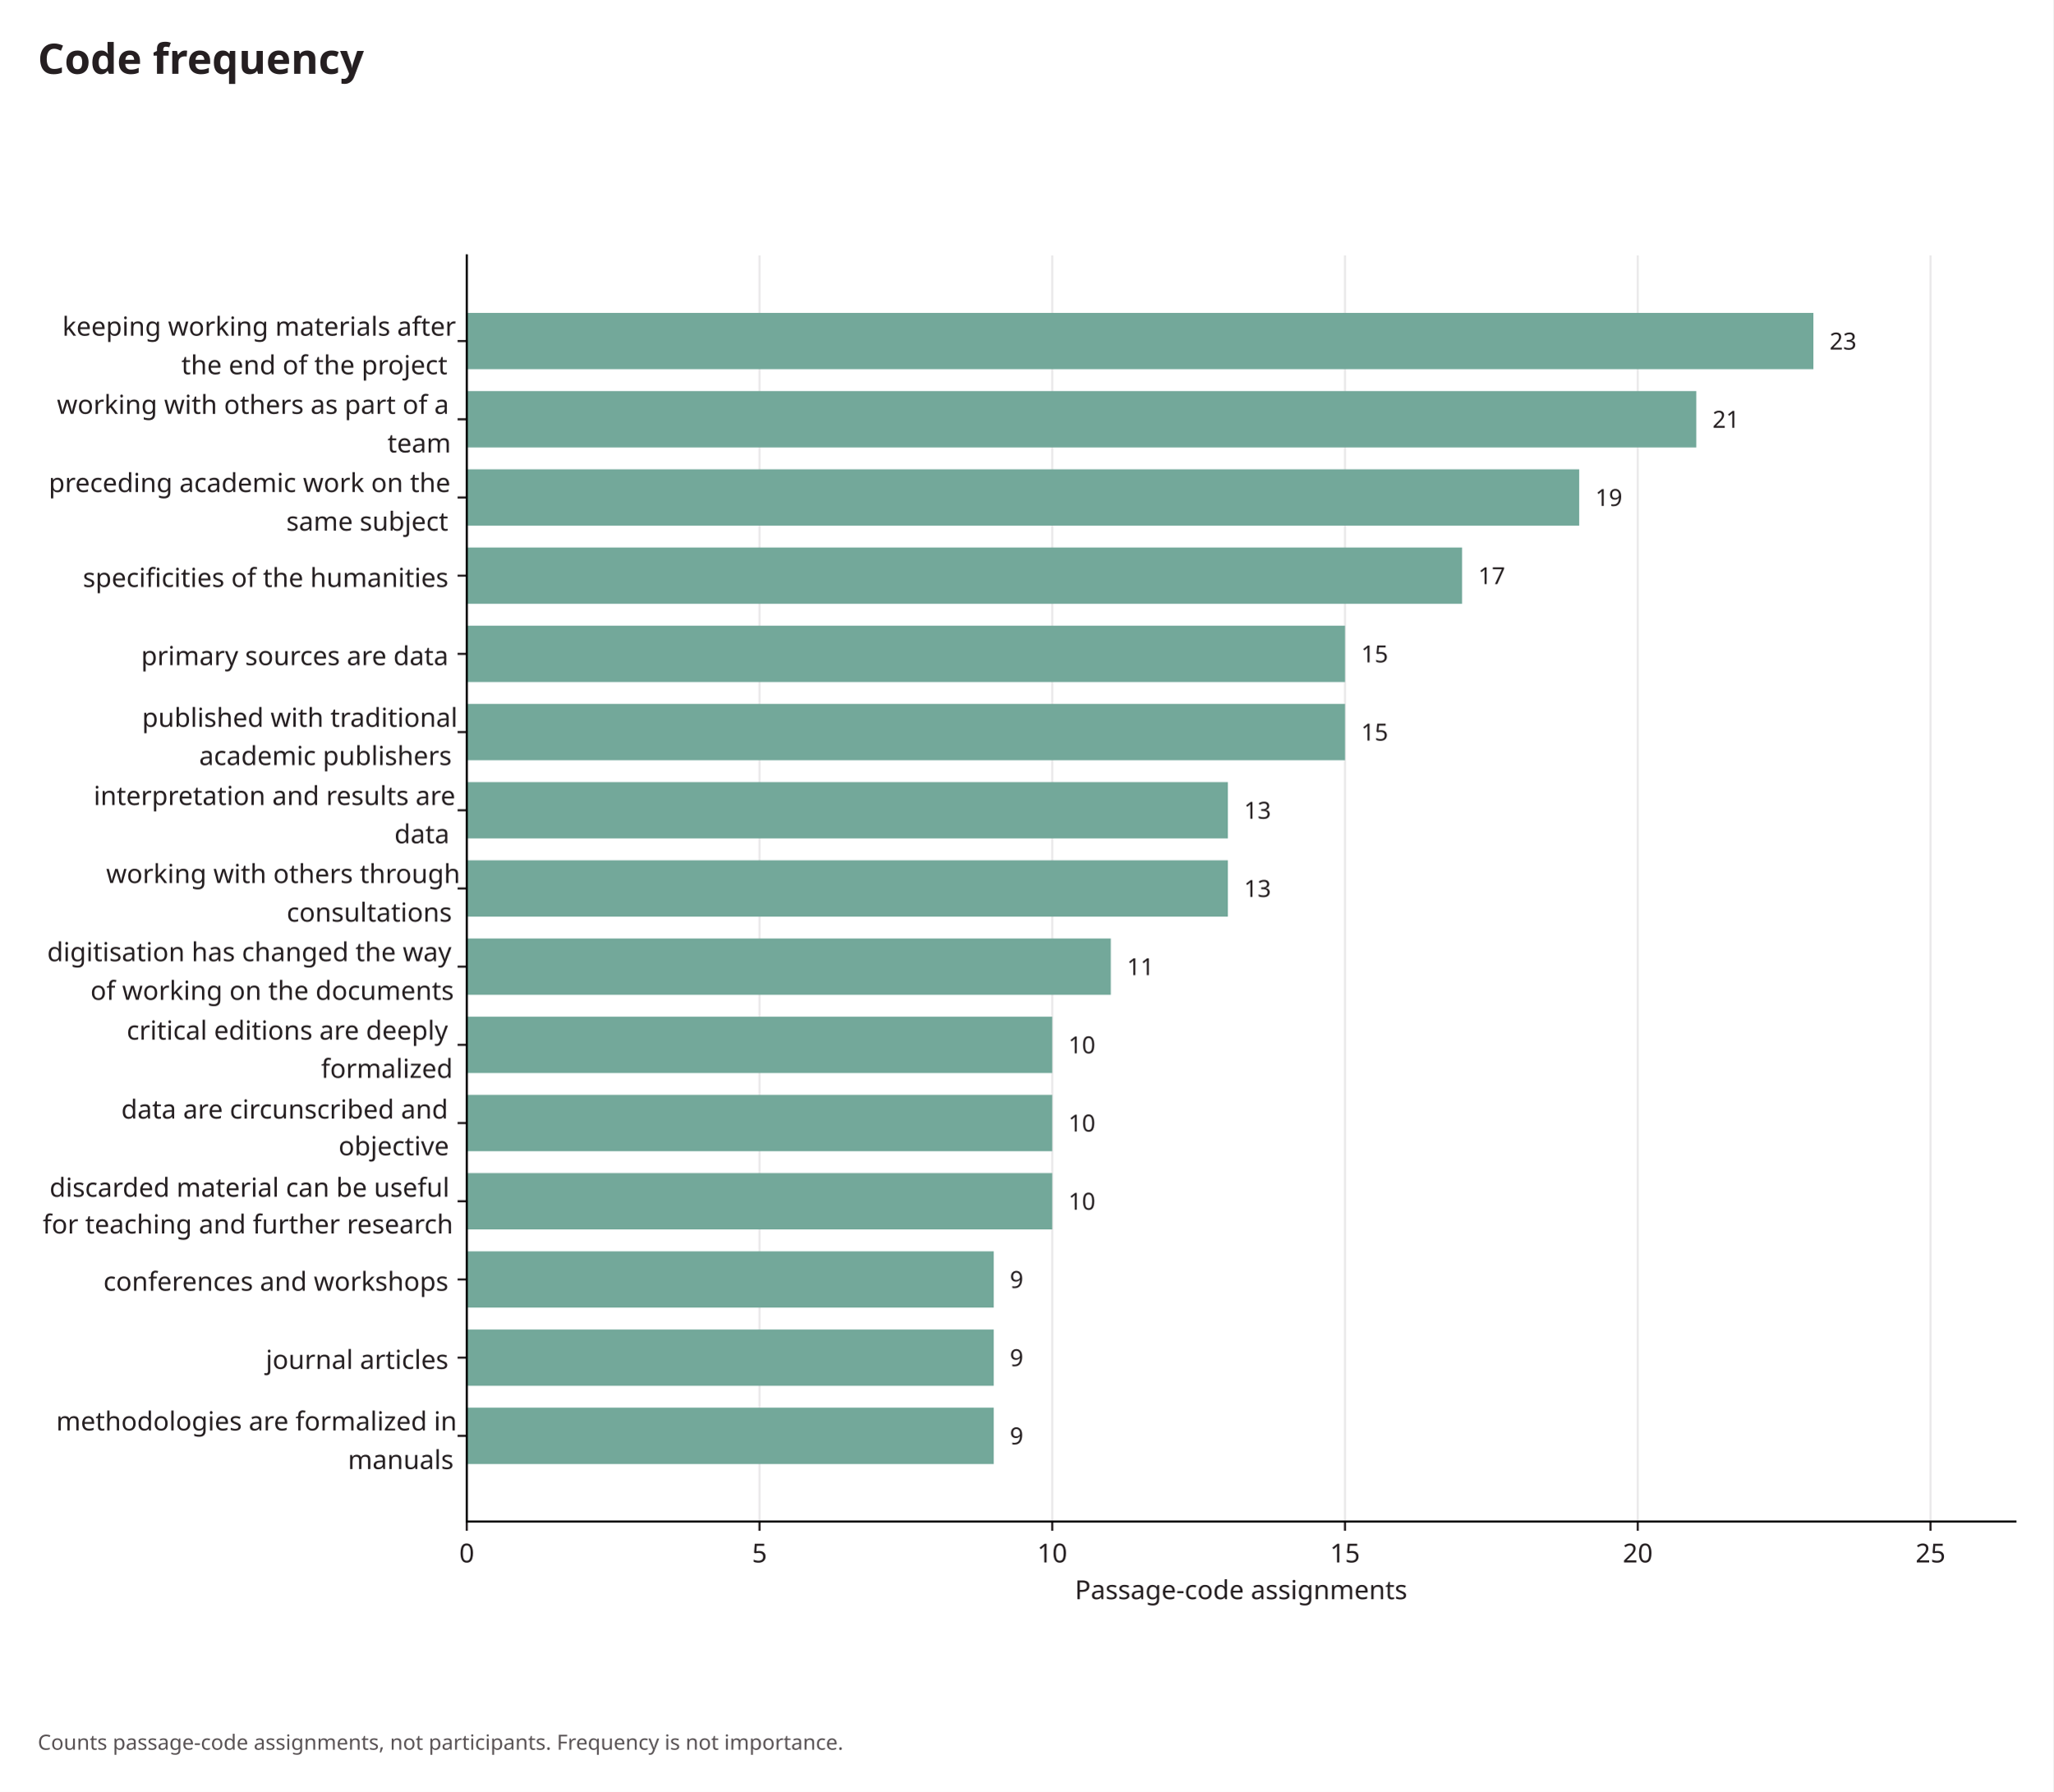
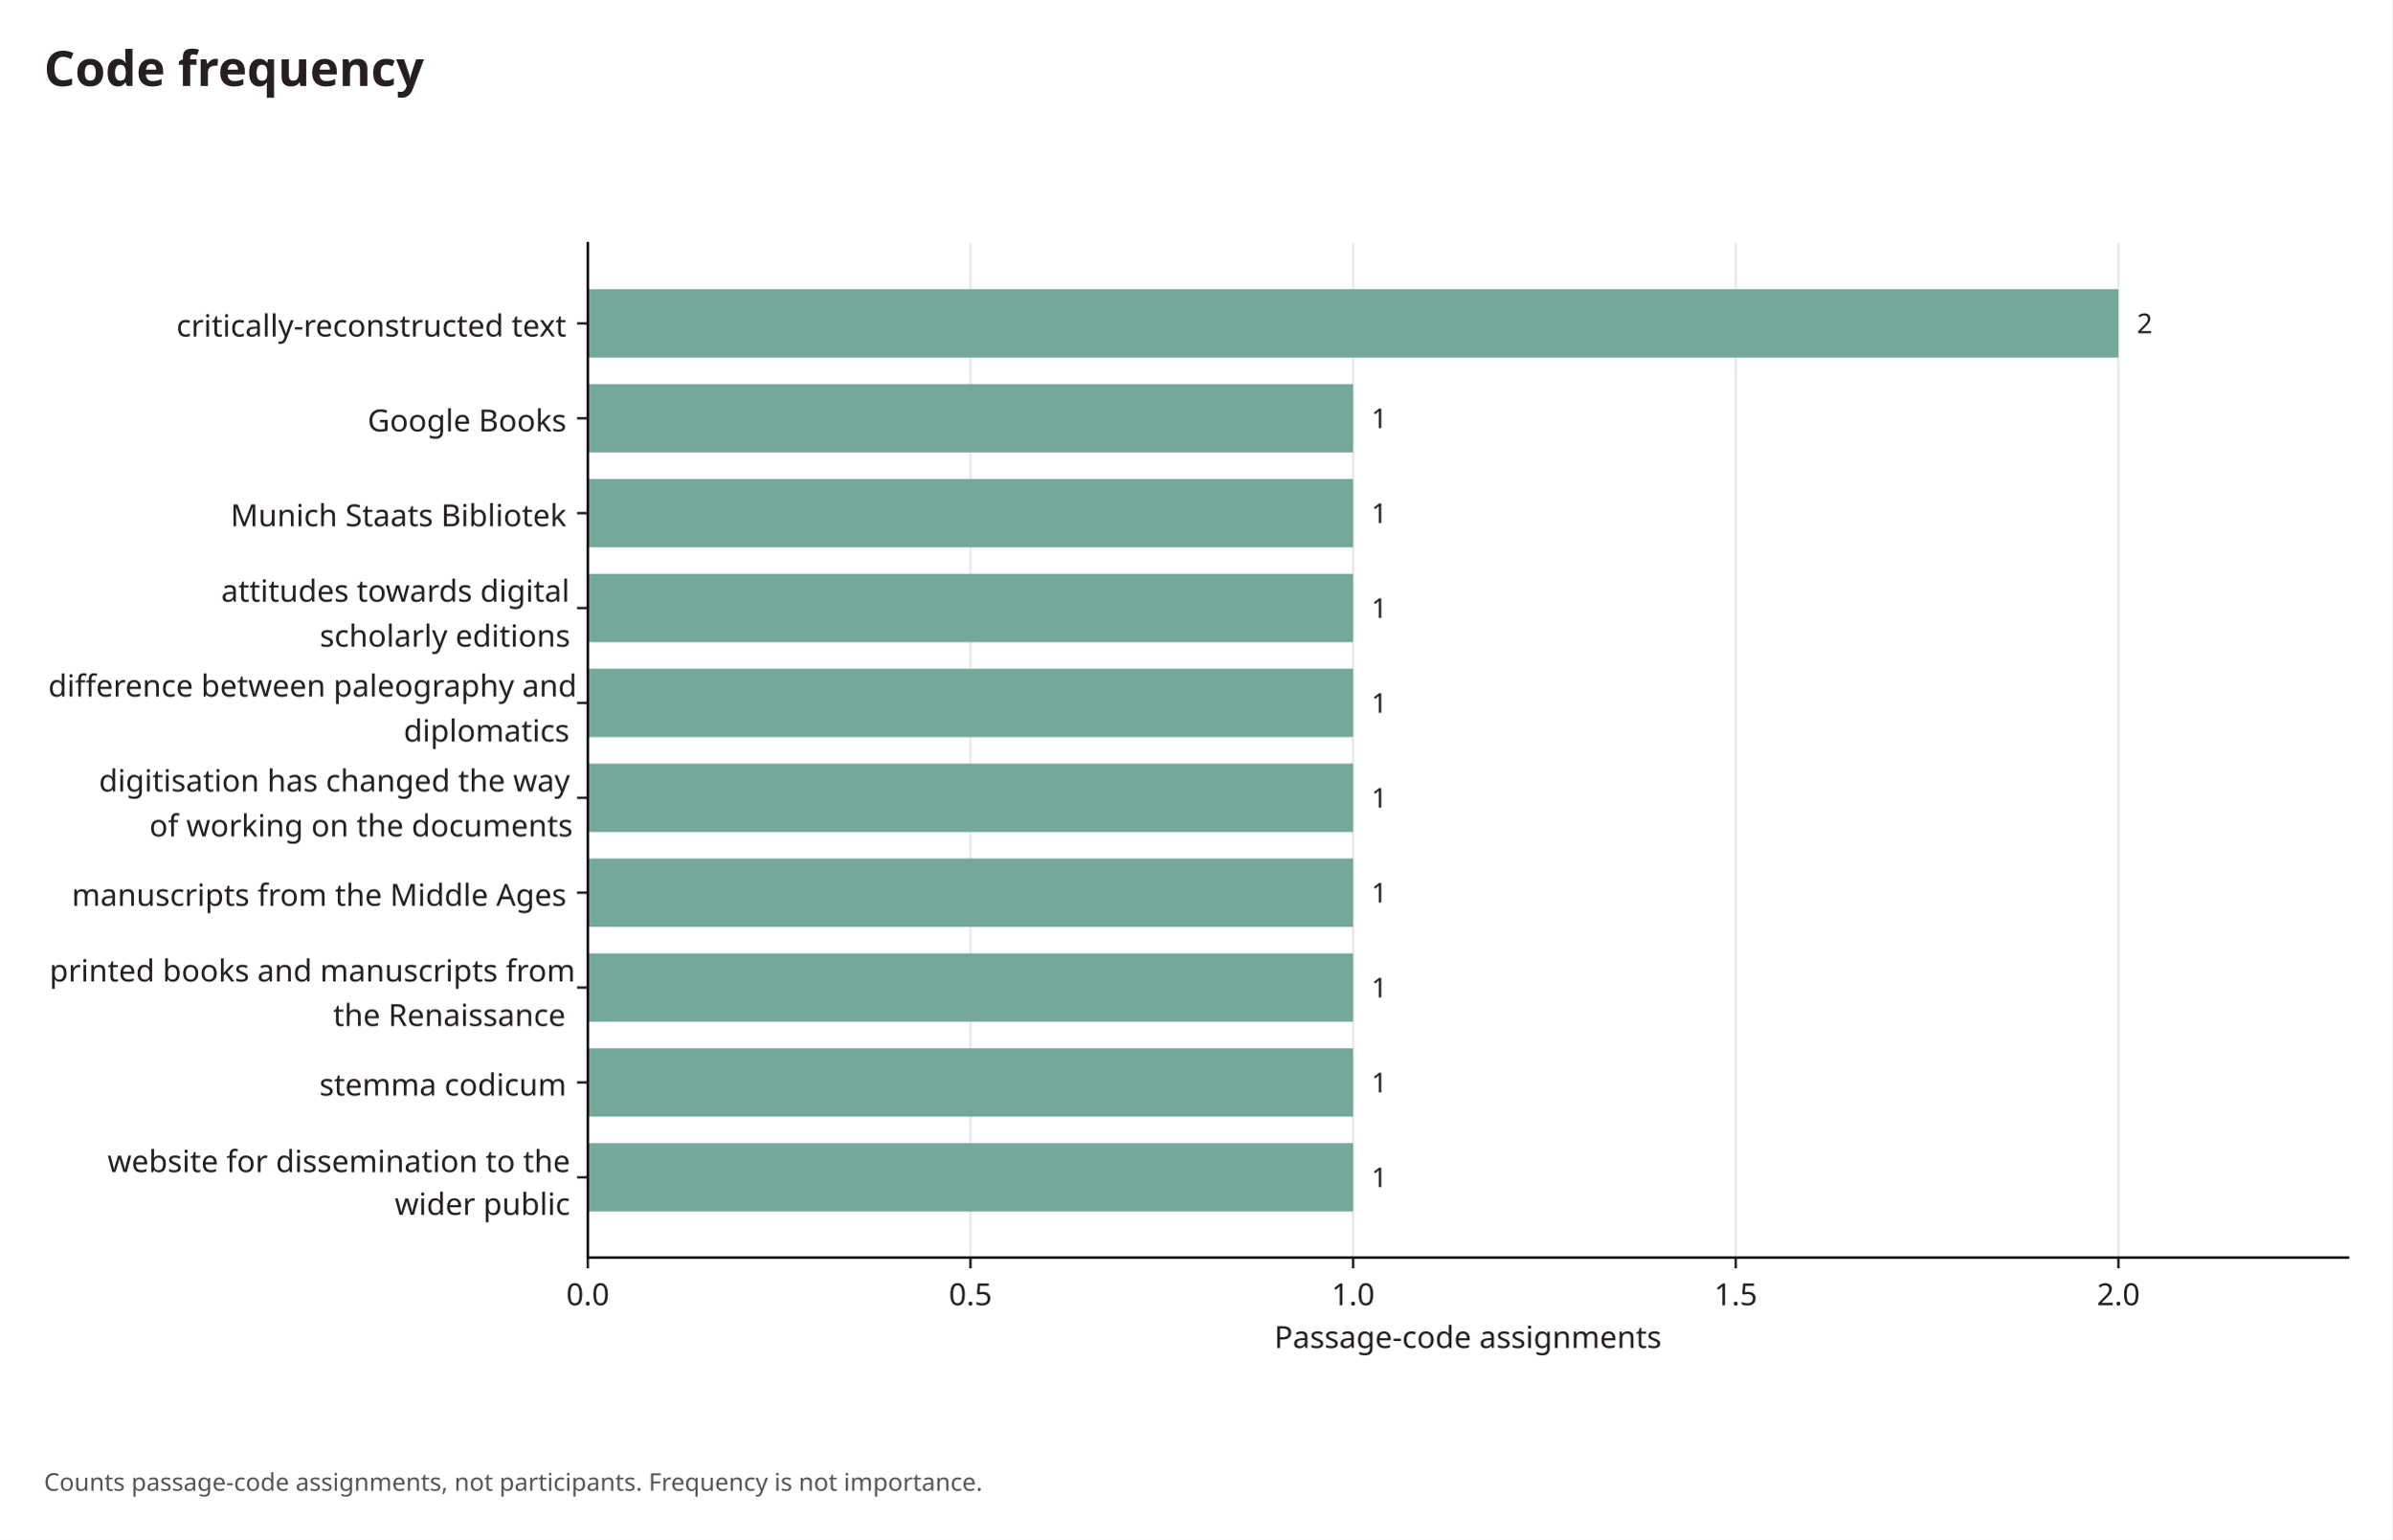
- <svg xmlns="http://www.w3.org/2000/svg" xmlns:xlink="http://www.w3.org/1999/xlink" width="783pt" height="683.388pt" viewBox="0 0 783 683.388" version="1.1">
+ <svg xmlns="http://www.w3.org/2000/svg" xmlns:xlink="http://www.w3.org/1999/xlink" width="783pt" height="504.238pt" viewBox="0 0 783 504.238" version="1.1">
  <defs>
    <style type="text/css">*{stroke-linejoin: round; stroke-linecap: butt}</style>
  </defs>
  <g id="figure_1">
    <g id="patch_1">
-       <path d="M 0 683.388  L 783 683.388  L 783 0  L 0 0  z " style="fill: #ffffff" />
+       <path d="M 0 504.238  L 783 504.238  L 783 0  L 0 0  z " style="fill: #ffffff" />
    </g>
    <g id="axes_1">
      <g id="patch_2">
-         <path d="M 178 580.274  L 768.6 580.274  L 768.6 97.38  L 178 97.38  z " style="fill: #ffffff" />
+         <path d="M 192.4 411.794  L 768.6 411.794  L 768.6 79.596  L 192.4 79.596  z " style="fill: #ffffff" />
      </g>
      <g id="matplotlib.axis_1">
        <g id="xtick_1">
          <g id="line2d_1">
-             <path d="M 178 580.274  L 178 97.38  " clip-path="url(#p683e460eb7)" style="fill: none; stroke: #eae9ea; stroke-width: 0.8; stroke-linecap: square" />
+             <path d="M 192.4 411.794  L 192.4 79.596  " clip-path="url(#pdab60624d7)" style="fill: none; stroke: #eae9ea; stroke-width: 0.8; stroke-linecap: square" />
          </g>
          <g id="line2d_2">
            <defs>
              <path id="m6c3acc10ae" d="M 0 0  L 0 3.5  " style="stroke: #251f21; stroke-width: 0.8" />
            </defs>
            <g>
-               <use xlink:href="#m6c3acc10ae" x="178" y="580.274" style="fill: #251f21; stroke: #251f21; stroke-width: 0.8" />
+               <use xlink:href="#m6c3acc10ae" x="192.4" y="411.794" style="fill: #251f21; stroke: #251f21; stroke-width: 0.8" />
            </g>
          </g>
          <g id="text_1">
-             <text style="font-size: 10px; font-family: 'PingFang SC'; text-anchor: middle; fill: #251f21" x="178" y="595.874" transform="rotate(-0 178 595.8737)">0</text>
+             <text style="font-size: 10px; font-family: 'PingFang SC'; text-anchor: middle; fill: #251f21" x="192.4" y="427.394" transform="rotate(-0 192.4 427.3938)">0.0</text>
          </g>
        </g>
        <g id="xtick_2">
          <g id="line2d_3">
-             <path d="M 289.645 580.274  L 289.645 97.38  " clip-path="url(#p683e460eb7)" style="fill: none; stroke: #eae9ea; stroke-width: 0.8; stroke-linecap: square" />
+             <path d="M 317.661 411.794  L 317.661 79.596  " clip-path="url(#pdab60624d7)" style="fill: none; stroke: #eae9ea; stroke-width: 0.8; stroke-linecap: square" />
          </g>
          <g id="line2d_4">
            <g>
-               <use xlink:href="#m6c3acc10ae" x="289.645" y="580.274" style="fill: #251f21; stroke: #251f21; stroke-width: 0.8" />
+               <use xlink:href="#m6c3acc10ae" x="317.661" y="411.794" style="fill: #251f21; stroke: #251f21; stroke-width: 0.8" />
            </g>
          </g>
          <g id="text_2">
-             <text style="font-size: 10px; font-family: 'PingFang SC'; text-anchor: middle; fill: #251f21" x="289.645" y="595.874" transform="rotate(-0 289.6446 595.8737)">5</text>
+             <text style="font-size: 10px; font-family: 'PingFang SC'; text-anchor: middle; fill: #251f21" x="317.661" y="427.394" transform="rotate(-0 317.6609 427.3938)">0.5</text>
          </g>
        </g>
        <g id="xtick_3">
          <g id="line2d_5">
-             <path d="M 401.289 580.274  L 401.289 97.38  " clip-path="url(#p683e460eb7)" style="fill: none; stroke: #eae9ea; stroke-width: 0.8; stroke-linecap: square" />
+             <path d="M 442.922 411.794  L 442.922 79.596  " clip-path="url(#pdab60624d7)" style="fill: none; stroke: #eae9ea; stroke-width: 0.8; stroke-linecap: square" />
          </g>
          <g id="line2d_6">
            <g>
-               <use xlink:href="#m6c3acc10ae" x="401.289" y="580.274" style="fill: #251f21; stroke: #251f21; stroke-width: 0.8" />
+               <use xlink:href="#m6c3acc10ae" x="442.922" y="411.794" style="fill: #251f21; stroke: #251f21; stroke-width: 0.8" />
            </g>
          </g>
          <g id="text_3">
-             <text style="font-size: 10px; font-family: 'PingFang SC'; text-anchor: middle; fill: #251f21" x="401.289" y="595.874" transform="rotate(-0 401.2892 595.8737)">10</text>
+             <text style="font-size: 10px; font-family: 'PingFang SC'; text-anchor: middle; fill: #251f21" x="442.922" y="427.394" transform="rotate(-0 442.9217 427.3938)">1.0</text>
          </g>
        </g>
        <g id="xtick_4">
          <g id="line2d_7">
-             <path d="M 512.934 580.274  L 512.934 97.38  " clip-path="url(#p683e460eb7)" style="fill: none; stroke: #eae9ea; stroke-width: 0.8; stroke-linecap: square" />
+             <path d="M 568.183 411.794  L 568.183 79.596  " clip-path="url(#pdab60624d7)" style="fill: none; stroke: #eae9ea; stroke-width: 0.8; stroke-linecap: square" />
          </g>
          <g id="line2d_8">
            <g>
-               <use xlink:href="#m6c3acc10ae" x="512.934" y="580.274" style="fill: #251f21; stroke: #251f21; stroke-width: 0.8" />
+               <use xlink:href="#m6c3acc10ae" x="568.183" y="411.794" style="fill: #251f21; stroke: #251f21; stroke-width: 0.8" />
            </g>
          </g>
          <g id="text_4">
-             <text style="font-size: 10px; font-family: 'PingFang SC'; text-anchor: middle; fill: #251f21" x="512.934" y="595.874" transform="rotate(-0 512.9338 595.8737)">15</text>
+             <text style="font-size: 10px; font-family: 'PingFang SC'; text-anchor: middle; fill: #251f21" x="568.183" y="427.394" transform="rotate(-0 568.1826 427.3938)">1.5</text>
          </g>
        </g>
        <g id="xtick_5">
          <g id="line2d_9">
-             <path d="M 624.578 580.274  L 624.578 97.38  " clip-path="url(#p683e460eb7)" style="fill: none; stroke: #eae9ea; stroke-width: 0.8; stroke-linecap: square" />
+             <path d="M 693.443 411.794  L 693.443 79.596  " clip-path="url(#pdab60624d7)" style="fill: none; stroke: #eae9ea; stroke-width: 0.8; stroke-linecap: square" />
          </g>
          <g id="line2d_10">
            <g>
-               <use xlink:href="#m6c3acc10ae" x="624.578" y="580.274" style="fill: #251f21; stroke: #251f21; stroke-width: 0.8" />
+               <use xlink:href="#m6c3acc10ae" x="693.443" y="411.794" style="fill: #251f21; stroke: #251f21; stroke-width: 0.8" />
            </g>
          </g>
          <g id="text_5">
-             <text style="font-size: 10px; font-family: 'PingFang SC'; text-anchor: middle; fill: #251f21" x="624.578" y="595.874" transform="rotate(-0 624.5784 595.8737)">20</text>
-           </g>
-         </g>
-         <g id="xtick_6">
-           <g id="line2d_11">
-             <path d="M 736.223 580.274  L 736.223 97.38  " clip-path="url(#p683e460eb7)" style="fill: none; stroke: #eae9ea; stroke-width: 0.8; stroke-linecap: square" />
-           </g>
-           <g id="line2d_12">
-             <g>
-               <use xlink:href="#m6c3acc10ae" x="736.223" y="580.274" style="fill: #251f21; stroke: #251f21; stroke-width: 0.8" />
-             </g>
-           </g>
-           <g id="text_6">
-             <text style="font-size: 10px; font-family: 'PingFang SC'; text-anchor: middle; fill: #251f21" x="736.223" y="595.874" transform="rotate(-0 736.2231 595.8737)">25</text>
-           </g>
-         </g>
-         <g id="text_7">
-           <text style="font-size: 10px; font-family: 'PingFang SC'; text-anchor: middle; fill: #251f21" x="473.3" y="609.874" transform="rotate(-0 473.3 609.8737)">Passage-code assignments</text>
+             <text style="font-size: 10px; font-family: 'PingFang SC'; text-anchor: middle; fill: #251f21" x="693.443" y="427.394" transform="rotate(-0 693.4435 427.3938)">2.0</text>
+           </g>
+         </g>
+         <g id="text_6">
+           <text style="font-size: 10px; font-family: 'PingFang SC'; text-anchor: middle; fill: #251f21" x="480.5" y="441.394" transform="rotate(-0 480.5 441.3938)">Passage-code assignments</text>
        </g>
      </g>
      <g id="matplotlib.axis_2">
        <g id="ytick_1">
-           <g id="line2d_13">
+           <g id="line2d_11">
            <defs>
              <path id="mcf27317821" d="M 0 0  L -3.5 0  " style="stroke: #251f21; stroke-width: 0.8" />
            </defs>
            <g>
-               <use xlink:href="#mcf27317821" x="178" y="547.588" style="fill: #251f21; stroke: #251f21; stroke-width: 0.8" />
+               <use xlink:href="#mcf27317821" x="192.4" y="385.509" style="fill: #251f21; stroke: #251f21; stroke-width: 0.8" />
+             </g>
+           </g>
+           <g id="text_7">
+             <text style="font-size: 10px; font-family: 'PingFang SC'; fill: #251f21" transform="translate(35.18594 383.8087)">website for dissemination to the</text>
+             <text style="font-size: 10px; font-family: 'PingFang SC'; fill: #251f21" transform="translate(129.2031 397.8087)">wider public</text>
+           </g>
+         </g>
+         <g id="ytick_2">
+           <g id="line2d_12">
+             <g>
+               <use xlink:href="#mcf27317821" x="192.4" y="354.439" style="fill: #251f21; stroke: #251f21; stroke-width: 0.8" />
            </g>
          </g>
          <g id="text_8">
-             <text style="font-size: 10px; font-family: 'PingFang SC'; fill: #251f21" transform="translate(21.43594 545.5276)">methodologies are formalized in</text>
-             <text style="font-size: 10px; font-family: 'PingFang SC'; fill: #251f21" transform="translate(132.6781 560.2479)">manuals</text>
-           </g>
-         </g>
-         <g id="ytick_2">
+             <text style="font-size: 10px; font-family: 'PingFang SC'; text-anchor: end; fill: #251f21" x="185.4" y="358.739" transform="rotate(-0 185.4 358.739)">stemma codicum</text>
+           </g>
+         </g>
+         <g id="ytick_3">
+           <g id="line2d_13">
+             <g>
+               <use xlink:href="#mcf27317821" x="192.4" y="323.369" style="fill: #251f21; stroke: #251f21; stroke-width: 0.8" />
+             </g>
+           </g>
+           <g id="text_9">
+             <text style="font-size: 10px; font-family: 'PingFang SC'; fill: #251f21" transform="translate(16.19375 321.3794)">printed books and manuscripts from</text>
+             <text style="font-size: 10px; font-family: 'PingFang SC'; fill: #251f21" transform="translate(109.0594 335.9591)">the Renaissance</text>
+           </g>
+         </g>
+         <g id="ytick_4">
          <g id="line2d_14">
            <g>
-               <use xlink:href="#mcf27317821" x="178" y="517.765" style="fill: #251f21; stroke: #251f21; stroke-width: 0.8" />
-             </g>
-           </g>
-           <g id="text_9">
-             <text style="font-size: 10px; font-family: 'PingFang SC'; text-anchor: end; fill: #251f21" x="171" y="522.065" transform="rotate(-0 171 522.0648)">journal articles</text>
-           </g>
-         </g>
-         <g id="ytick_3">
+               <use xlink:href="#mcf27317821" x="192.4" y="292.299" style="fill: #251f21; stroke: #251f21; stroke-width: 0.8" />
+             </g>
+           </g>
+           <g id="text_10">
+             <text style="font-size: 10px; font-family: 'PingFang SC'; text-anchor: end; fill: #251f21" x="185.4" y="296.599" transform="rotate(-0 185.4 296.5995)">manuscripts from the Middle Ages</text>
+           </g>
+         </g>
+         <g id="ytick_5">
          <g id="line2d_15">
            <g>
-               <use xlink:href="#mcf27317821" x="178" y="487.942" style="fill: #251f21; stroke: #251f21; stroke-width: 0.8" />
-             </g>
-           </g>
-           <g id="text_10">
-             <text style="font-size: 10px; font-family: 'PingFang SC'; text-anchor: end; fill: #251f21" x="171" y="492.242" transform="rotate(-0 171 492.2418)">conferences and workshops</text>
-           </g>
-         </g>
-         <g id="ytick_4">
+               <use xlink:href="#mcf27317821" x="192.4" y="261.23" style="fill: #251f21; stroke: #251f21; stroke-width: 0.8" />
+             </g>
+           </g>
+           <g id="text_11">
+             <text style="font-size: 10px; font-family: 'PingFang SC'; fill: #251f21" transform="translate(32.39531 259.1696)">digitisation has changed the way</text>
+             <text style="font-size: 10px; font-family: 'PingFang SC'; fill: #251f21" transform="translate(48.89375 273.8899)">of working on the documents</text>
+           </g>
+         </g>
+         <g id="ytick_6">
          <g id="line2d_16">
            <g>
-               <use xlink:href="#mcf27317821" x="178" y="458.119" style="fill: #251f21; stroke: #251f21; stroke-width: 0.8" />
-             </g>
-           </g>
-           <g id="text_11">
-             <text style="font-size: 10px; font-family: 'PingFang SC'; fill: #251f21" transform="translate(18.90156 456.4188)">discarded material can be useful</text>
-             <text style="font-size: 10px; font-family: 'PingFang SC'; fill: #251f21" transform="translate(16.2625 470.4188)">for teaching and further research</text>
-           </g>
-         </g>
-         <g id="ytick_5">
+               <use xlink:href="#mcf27317821" x="192.4" y="230.16" style="fill: #251f21; stroke: #251f21; stroke-width: 0.8" />
+             </g>
+           </g>
+           <g id="text_12">
+             <text style="font-size: 10px; font-family: 'PingFang SC'; fill: #251f21" transform="translate(15.79375 228.0998)">difference between paleography and</text>
+             <text style="font-size: 10px; font-family: 'PingFang SC'; fill: #251f21" transform="translate(132.1422 242.8202)">diplomatics</text>
+           </g>
+         </g>
+         <g id="ytick_7">
          <g id="line2d_17">
            <g>
-               <use xlink:href="#mcf27317821" x="178" y="428.296" style="fill: #251f21; stroke: #251f21; stroke-width: 0.8" />
-             </g>
-           </g>
-           <g id="text_12">
-             <text style="font-size: 10px; font-family: 'PingFang SC'; fill: #251f21" transform="translate(46.25 426.5958)">data are circunscribed and</text>
-             <text style="font-size: 10px; font-family: 'PingFang SC'; fill: #251f21" transform="translate(129.1109 440.5958)">objective</text>
-           </g>
-         </g>
-         <g id="ytick_6">
+               <use xlink:href="#mcf27317821" x="192.4" y="199.09" style="fill: #251f21; stroke: #251f21; stroke-width: 0.8" />
+             </g>
+           </g>
+           <g id="text_13">
+             <text style="font-size: 10px; font-family: 'PingFang SC'; fill: #251f21" transform="translate(72.39375 197.0301)">attitudes towards digital</text>
+             <text style="font-size: 10px; font-family: 'PingFang SC'; fill: #251f21" transform="translate(104.6531 211.7504)">scholarly editions</text>
+           </g>
+         </g>
+         <g id="ytick_8">
          <g id="line2d_18">
            <g>
-               <use xlink:href="#mcf27317821" x="178" y="398.473" style="fill: #251f21; stroke: #251f21; stroke-width: 0.8" />
-             </g>
-           </g>
-           <g id="text_13">
-             <text style="font-size: 10px; font-family: 'PingFang SC'; fill: #251f21" transform="translate(48.31406 396.483)">critical editions are deeply</text>
-             <text style="font-size: 10px; font-family: 'PingFang SC'; fill: #251f21" transform="translate(122.4313 411.0627)">formalized</text>
-           </g>
-         </g>
-         <g id="ytick_7">
+               <use xlink:href="#mcf27317821" x="192.4" y="168.021" style="fill: #251f21; stroke: #251f21; stroke-width: 0.8" />
+             </g>
+           </g>
+           <g id="text_14">
+             <text style="font-size: 10px; font-family: 'PingFang SC'; text-anchor: end; fill: #251f21" x="185.4" y="172.321" transform="rotate(-0 185.4 172.3205)">Munich Staats Bibliotek</text>
+           </g>
+         </g>
+         <g id="ytick_9">
          <g id="line2d_19">
            <g>
-               <use xlink:href="#mcf27317821" x="178" y="368.65" style="fill: #251f21; stroke: #251f21; stroke-width: 0.8" />
-             </g>
-           </g>
-           <g id="text_14">
-             <text style="font-size: 10px; font-family: 'PingFang SC'; fill: #251f21" transform="translate(17.99531 366.5897)">digitisation has changed the way</text>
-             <text style="font-size: 10px; font-family: 'PingFang SC'; fill: #251f21" transform="translate(34.49375 381.31)">of working on the documents</text>
-           </g>
-         </g>
-         <g id="ytick_8">
+               <use xlink:href="#mcf27317821" x="192.4" y="136.951" style="fill: #251f21; stroke: #251f21; stroke-width: 0.8" />
+             </g>
+           </g>
+           <g id="text_15">
+             <text style="font-size: 10px; font-family: 'PingFang SC'; text-anchor: end; fill: #251f21" x="185.4" y="141.251" transform="rotate(-0 185.4 141.2508)">Google Books</text>
+           </g>
+         </g>
+         <g id="ytick_10">
          <g id="line2d_20">
            <g>
-               <use xlink:href="#mcf27317821" x="178" y="338.827" style="fill: #251f21; stroke: #251f21; stroke-width: 0.8" />
-             </g>
-           </g>
-           <g id="text_15">
-             <text style="font-size: 10px; font-family: 'PingFang SC'; fill: #251f21" transform="translate(40.47656 336.7667)">working with others through</text>
-             <text style="font-size: 10px; font-family: 'PingFang SC'; fill: #251f21" transform="translate(109.3297 351.487)">consultations</text>
-           </g>
-         </g>
-         <g id="ytick_9">
-           <g id="line2d_21">
-             <g>
-               <use xlink:href="#mcf27317821" x="178" y="309.004" style="fill: #251f21; stroke: #251f21; stroke-width: 0.8" />
+               <use xlink:href="#mcf27317821" x="192.4" y="105.881" style="fill: #251f21; stroke: #251f21; stroke-width: 0.8" />
            </g>
          </g>
          <g id="text_16">
-             <text style="font-size: 10px; font-family: 'PingFang SC'; fill: #251f21" transform="translate(35.72031 307.014)">interpretation and results are</text>
-             <text style="font-size: 10px; font-family: 'PingFang SC'; fill: #251f21" transform="translate(150.4094 321.5937)">data</text>
-           </g>
-         </g>
-         <g id="ytick_10">
-           <g id="line2d_22">
-             <g>
-               <use xlink:href="#mcf27317821" x="178" y="279.181" style="fill: #251f21; stroke: #251f21; stroke-width: 0.8" />
-             </g>
-           </g>
-           <g id="text_17">
-             <text style="font-size: 10px; font-family: 'PingFang SC'; fill: #251f21" transform="translate(54.16562 277.1911)">published with traditional</text>
-             <text style="font-size: 10px; font-family: 'PingFang SC'; fill: #251f21" transform="translate(75.94219 291.7708)">academic publishers</text>
-           </g>
-         </g>
-         <g id="ytick_11">
-           <g id="line2d_23">
-             <g>
-               <use xlink:href="#mcf27317821" x="178" y="249.358" style="fill: #251f21; stroke: #251f21; stroke-width: 0.8" />
-             </g>
-           </g>
-           <g id="text_18">
-             <text style="font-size: 10px; font-family: 'PingFang SC'; text-anchor: end; fill: #251f21" x="171" y="253.658" transform="rotate(-0 171 253.6579)">primary sources are data</text>
-           </g>
-         </g>
-         <g id="ytick_12">
-           <g id="line2d_24">
-             <g>
-               <use xlink:href="#mcf27317821" x="178" y="219.535" style="fill: #251f21; stroke: #251f21; stroke-width: 0.8" />
-             </g>
-           </g>
-           <g id="text_19">
-             <text style="font-size: 10px; font-family: 'PingFang SC'; text-anchor: end; fill: #251f21" x="171" y="223.835" transform="rotate(-0 171 223.8349)">specificities of the humanities</text>
-           </g>
-         </g>
-         <g id="ytick_13">
-           <g id="line2d_25">
-             <g>
-               <use xlink:href="#mcf27317821" x="178" y="189.712" style="fill: #251f21; stroke: #251f21; stroke-width: 0.8" />
-             </g>
-           </g>
-           <g id="text_20">
-             <text style="font-size: 10px; font-family: 'PingFang SC'; fill: #251f21" transform="translate(18.58281 187.6518)">preceding academic work on the</text>
-             <text style="font-size: 10px; font-family: 'PingFang SC'; fill: #251f21" transform="translate(109.1797 202.3721)">same subject</text>
-           </g>
-         </g>
-         <g id="ytick_14">
-           <g id="line2d_26">
-             <g>
-               <use xlink:href="#mcf27317821" x="178" y="159.889" style="fill: #251f21; stroke: #251f21; stroke-width: 0.8" />
-             </g>
-           </g>
-           <g id="text_21">
-             <text style="font-size: 10px; font-family: 'PingFang SC'; fill: #251f21" transform="translate(21.70469 157.8288)">working with others as part of a</text>
-             <text style="font-size: 10px; font-family: 'PingFang SC'; fill: #251f21" transform="translate(147.7594 172.5491)">team</text>
-           </g>
-         </g>
-         <g id="ytick_15">
-           <g id="line2d_27">
-             <g>
-               <use xlink:href="#mcf27317821" x="178" y="130.066" style="fill: #251f21; stroke: #251f21; stroke-width: 0.8" />
-             </g>
-           </g>
-           <g id="text_22">
-             <text style="font-size: 10px; font-family: 'PingFang SC'; fill: #251f21" transform="translate(23.78125 128.0058)">keeping working materials after</text>
-             <text style="font-size: 10px; font-family: 'PingFang SC'; fill: #251f21" transform="translate(69.16406 142.7261)">the end of the project</text>
+             <text style="font-size: 10px; font-family: 'PingFang SC'; text-anchor: end; fill: #251f21" x="185.4" y="110.181" transform="rotate(-0 185.4 110.181)">critically-reconstructed text</text>
          </g>
        </g>
      </g>
      <g id="patch_3">
-         <path d="M 178 558.324  L 378.96 558.324  L 378.96 536.851  L 178 536.851  z " clip-path="url(#p683e460eb7)" style="fill: #73a89a" />
+         <path d="M 192.4 396.694  L 442.922 396.694  L 442.922 374.324  L 192.4 374.324  z " clip-path="url(#pdab60624d7)" style="fill: #73a89a" />
      </g>
      <g id="patch_4">
-         <path d="M 178 528.501  L 378.96 528.501  L 378.96 507.029  L 178 507.029  z " clip-path="url(#p683e460eb7)" style="fill: #73a89a" />
+         <path d="M 192.4 365.624  L 442.922 365.624  L 442.922 343.254  L 192.4 343.254  z " clip-path="url(#pdab60624d7)" style="fill: #73a89a" />
      </g>
      <g id="patch_5">
-         <path d="M 178 498.678  L 378.96 498.678  L 378.96 477.206  L 178 477.206  z " clip-path="url(#p683e460eb7)" style="fill: #73a89a" />
+         <path d="M 192.4 334.554  L 442.922 334.554  L 442.922 312.184  L 192.4 312.184  z " clip-path="url(#pdab60624d7)" style="fill: #73a89a" />
      </g>
      <g id="patch_6">
-         <path d="M 178 468.855  L 401.289 468.855  L 401.289 447.383  L 178 447.383  z " clip-path="url(#p683e460eb7)" style="fill: #73a89a" />
+         <path d="M 192.4 303.485  L 442.922 303.485  L 442.922 281.114  L 192.4 281.114  z " clip-path="url(#pdab60624d7)" style="fill: #73a89a" />
      </g>
      <g id="patch_7">
-         <path d="M 178 439.032  L 401.289 439.032  L 401.289 417.56  L 178 417.56  z " clip-path="url(#p683e460eb7)" style="fill: #73a89a" />
+         <path d="M 192.4 272.415  L 442.922 272.415  L 442.922 250.045  L 192.4 250.045  z " clip-path="url(#pdab60624d7)" style="fill: #73a89a" />
      </g>
      <g id="patch_8">
-         <path d="M 178 409.209  L 401.289 409.209  L 401.289 387.737  L 178 387.737  z " clip-path="url(#p683e460eb7)" style="fill: #73a89a" />
+         <path d="M 192.4 241.345  L 442.922 241.345  L 442.922 218.975  L 192.4 218.975  z " clip-path="url(#pdab60624d7)" style="fill: #73a89a" />
      </g>
      <g id="patch_9">
-         <path d="M 178 379.386  L 423.618 379.386  L 423.618 357.914  L 178 357.914  z " clip-path="url(#p683e460eb7)" style="fill: #73a89a" />
+         <path d="M 192.4 210.275  L 442.922 210.275  L 442.922 187.905  L 192.4 187.905  z " clip-path="url(#pdab60624d7)" style="fill: #73a89a" />
      </g>
      <g id="patch_10">
-         <path d="M 178 349.563  L 468.276 349.563  L 468.276 328.091  L 178 328.091  z " clip-path="url(#p683e460eb7)" style="fill: #73a89a" />
+         <path d="M 192.4 179.206  L 442.922 179.206  L 442.922 156.835  L 192.4 156.835  z " clip-path="url(#pdab60624d7)" style="fill: #73a89a" />
      </g>
      <g id="patch_11">
-         <path d="M 178 319.74  L 468.276 319.74  L 468.276 298.268  L 178 298.268  z " clip-path="url(#p683e460eb7)" style="fill: #73a89a" />
+         <path d="M 192.4 148.136  L 442.922 148.136  L 442.922 125.766  L 192.4 125.766  z " clip-path="url(#pdab60624d7)" style="fill: #73a89a" />
      </g>
      <g id="patch_12">
-         <path d="M 178 289.917  L 512.934 289.917  L 512.934 268.445  L 178 268.445  z " clip-path="url(#p683e460eb7)" style="fill: #73a89a" />
+         <path d="M 192.4 117.066  L 693.443 117.066  L 693.443 94.696  L 192.4 94.696  z " clip-path="url(#pdab60624d7)" style="fill: #73a89a" />
      </g>
      <g id="patch_13">
-         <path d="M 178 260.094  L 512.934 260.094  L 512.934 238.622  L 178 238.622  z " clip-path="url(#p683e460eb7)" style="fill: #73a89a" />
+         <path d="M 192.4 411.794  L 192.4 79.596  " style="fill: none; stroke: #000000; stroke-width: 0.8; stroke-linejoin: miter; stroke-linecap: square" />
      </g>
      <g id="patch_14">
-         <path d="M 178 230.271  L 557.592 230.271  L 557.592 208.799  L 178 208.799  z " clip-path="url(#p683e460eb7)" style="fill: #73a89a" />
-       </g>
-       <g id="patch_15">
-         <path d="M 178 200.448  L 602.25 200.448  L 602.25 178.976  L 178 178.976  z " clip-path="url(#p683e460eb7)" style="fill: #73a89a" />
-       </g>
-       <g id="patch_16">
-         <path d="M 178 170.625  L 646.907 170.625  L 646.907 149.153  L 178 149.153  z " clip-path="url(#p683e460eb7)" style="fill: #73a89a" />
-       </g>
-       <g id="patch_17">
-         <path d="M 178 140.802  L 691.565 140.802  L 691.565 119.33  L 178 119.33  z " clip-path="url(#p683e460eb7)" style="fill: #73a89a" />
-       </g>
-       <g id="patch_18">
-         <path d="M 178 580.274  L 178 97.38  " style="fill: none; stroke: #000000; stroke-width: 0.8; stroke-linejoin: miter; stroke-linecap: square" />
-       </g>
-       <g id="patch_19">
-         <path d="M 178 580.274  L 768.6 580.274  " style="fill: none; stroke: #000000; stroke-width: 0.8; stroke-linejoin: miter; stroke-linecap: square" />
+         <path d="M 192.4 411.794  L 768.6 411.794  " style="fill: none; stroke: #000000; stroke-width: 0.8; stroke-linejoin: miter; stroke-linecap: square" />
+       </g>
+       <g id="text_17">
+         <text style="font-size: 9px; font-family: 'PingFang SC'; text-anchor: start; fill: #251f21" x="448.934" y="388.749" transform="rotate(-0 448.9343 388.7487)">1</text>
+       </g>
+       <g id="text_18">
+         <text style="font-size: 9px; font-family: 'PingFang SC'; text-anchor: start; fill: #251f21" x="448.934" y="357.679" transform="rotate(-0 448.9343 357.679)">1</text>
+       </g>
+       <g id="text_19">
+         <text style="font-size: 9px; font-family: 'PingFang SC'; text-anchor: start; fill: #251f21" x="448.934" y="326.609" transform="rotate(-0 448.9343 326.6092)">1</text>
+       </g>
+       <g id="text_20">
+         <text style="font-size: 9px; font-family: 'PingFang SC'; text-anchor: start; fill: #251f21" x="448.934" y="295.539" transform="rotate(-0 448.9343 295.5395)">1</text>
+       </g>
+       <g id="text_21">
+         <text style="font-size: 9px; font-family: 'PingFang SC'; text-anchor: start; fill: #251f21" x="448.934" y="264.47" transform="rotate(-0 448.9343 264.4697)">1</text>
+       </g>
+       <g id="text_22">
+         <text style="font-size: 9px; font-family: 'PingFang SC'; text-anchor: start; fill: #251f21" x="448.934" y="233.4" transform="rotate(-0 448.9343 233.4)">1</text>
      </g>
      <g id="text_23">
-         <text style="font-size: 9px; font-family: 'PingFang SC'; text-anchor: start; fill: #251f21" x="385.123" y="550.828" transform="rotate(-0 385.1231 550.8278)">9</text>
+         <text style="font-size: 9px; font-family: 'PingFang SC'; text-anchor: start; fill: #251f21" x="448.934" y="202.33" transform="rotate(-0 448.9343 202.3303)">1</text>
      </g>
      <g id="text_24">
-         <text style="font-size: 9px; font-family: 'PingFang SC'; text-anchor: start; fill: #251f21" x="385.123" y="521.005" transform="rotate(-0 385.1231 521.0048)">9</text>
+         <text style="font-size: 9px; font-family: 'PingFang SC'; text-anchor: start; fill: #251f21" x="448.934" y="171.261" transform="rotate(-0 448.9343 171.2605)">1</text>
      </g>
      <g id="text_25">
-         <text style="font-size: 9px; font-family: 'PingFang SC'; text-anchor: start; fill: #251f21" x="385.123" y="491.182" transform="rotate(-0 385.1231 491.1818)">9</text>
+         <text style="font-size: 9px; font-family: 'PingFang SC'; text-anchor: start; fill: #251f21" x="448.934" y="140.191" transform="rotate(-0 448.9343 140.1908)">1</text>
      </g>
      <g id="text_26">
-         <text style="font-size: 9px; font-family: 'PingFang SC'; text-anchor: start; fill: #251f21" x="407.452" y="461.359" transform="rotate(-0 407.452 461.3588)">10</text>
-       </g>
-       <g id="text_27">
-         <text style="font-size: 9px; font-family: 'PingFang SC'; text-anchor: start; fill: #251f21" x="407.452" y="431.536" transform="rotate(-0 407.452 431.5358)">10</text>
-       </g>
-       <g id="text_28">
-         <text style="font-size: 9px; font-family: 'PingFang SC'; text-anchor: start; fill: #251f21" x="407.452" y="401.713" transform="rotate(-0 407.452 401.7128)">10</text>
-       </g>
-       <g id="text_29">
-         <text style="font-size: 9px; font-family: 'PingFang SC'; text-anchor: start; fill: #251f21" x="429.781" y="371.89" transform="rotate(-0 429.7809 371.8899)">11</text>
-       </g>
-       <g id="text_30">
-         <text style="font-size: 9px; font-family: 'PingFang SC'; text-anchor: start; fill: #251f21" x="474.439" y="342.067" transform="rotate(-0 474.4388 342.0669)">13</text>
-       </g>
-       <g id="text_31">
-         <text style="font-size: 9px; font-family: 'PingFang SC'; text-anchor: start; fill: #251f21" x="474.439" y="312.244" transform="rotate(-0 474.4388 312.2439)">13</text>
-       </g>
-       <g id="text_32">
-         <text style="font-size: 9px; font-family: 'PingFang SC'; text-anchor: start; fill: #251f21" x="519.097" y="282.421" transform="rotate(-0 519.0966 282.4209)">15</text>
-       </g>
-       <g id="text_33">
-         <text style="font-size: 9px; font-family: 'PingFang SC'; text-anchor: start; fill: #251f21" x="519.097" y="252.598" transform="rotate(-0 519.0966 252.5979)">15</text>
-       </g>
-       <g id="text_34">
-         <text style="font-size: 9px; font-family: 'PingFang SC'; text-anchor: start; fill: #251f21" x="563.754" y="222.775" transform="rotate(-0 563.7545 222.7749)">17</text>
-       </g>
-       <g id="text_35">
-         <text style="font-size: 9px; font-family: 'PingFang SC'; text-anchor: start; fill: #251f21" x="608.412" y="192.952" transform="rotate(-0 608.4123 192.952)">19</text>
-       </g>
-       <g id="text_36">
-         <text style="font-size: 9px; font-family: 'PingFang SC'; text-anchor: start; fill: #251f21" x="653.07" y="163.129" transform="rotate(-0 653.0702 163.129)">21</text>
-       </g>
-       <g id="text_37">
-         <text style="font-size: 9px; font-family: 'PingFang SC'; text-anchor: start; fill: #251f21" x="697.728" y="133.306" transform="rotate(-0 697.728 133.306)">23</text>
-       </g>
-     </g>
-     <g id="text_38">
+         <text style="font-size: 9px; font-family: 'PingFang SC'; text-anchor: start; fill: #251f21" x="699.456" y="109.121" transform="rotate(-0 699.456 109.121)">2</text>
+       </g>
+     </g>
+     <g id="text_27">
      <text style="font-weight: 700; font-size: 16px; font-family: 'PingFang SC'; text-anchor: start; fill: #251f21" x="14.4" y="28.16" transform="rotate(-0 14.4 28.16)">Code frequency</text>
    </g>
-     <g id="text_39">
-       <text style="font-size: 8px; font-family: 'PingFang SC'; text-anchor: start; fill: #585254" x="14.4" y="667.292" transform="rotate(-0 14.4 667.2917)">Counts passage-code assignments, not participants. Frequency is not importance.</text>
+     <g id="text_28">
+       <text style="font-size: 8px; font-family: 'PingFang SC'; text-anchor: start; fill: #585254" x="14.4" y="488.141" transform="rotate(-0 14.4 488.1413)">Counts passage-code assignments, not participants. Frequency is not importance.</text>
    </g>
  </g>
  <defs>
-     <clipPath id="p683e460eb7">
-       <rect x="178" y="97.38" width="590.6" height="482.894" />
+     <clipPath id="pdab60624d7">
+       <rect x="192.4" y="79.596" width="576.2" height="332.198" />
    </clipPath>
  </defs>
</svg>
